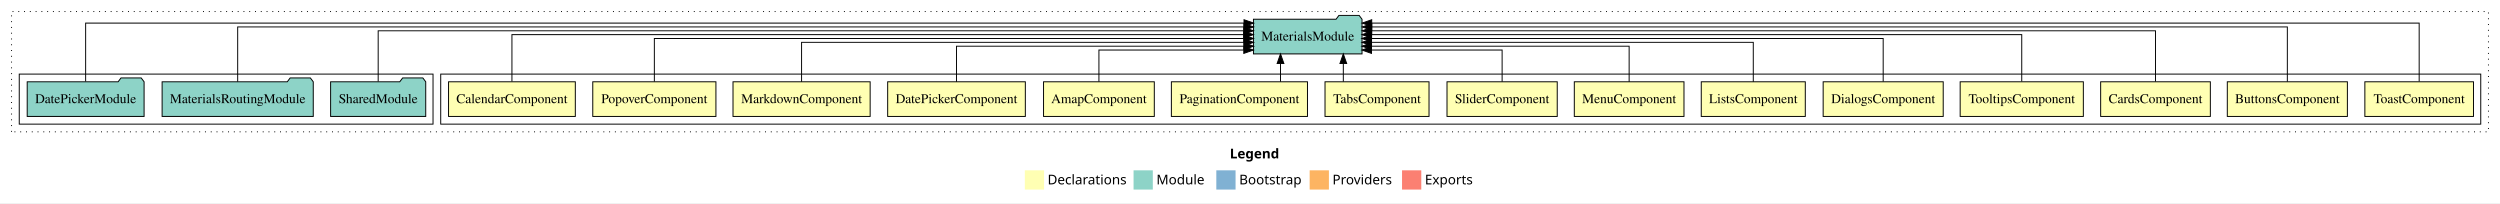
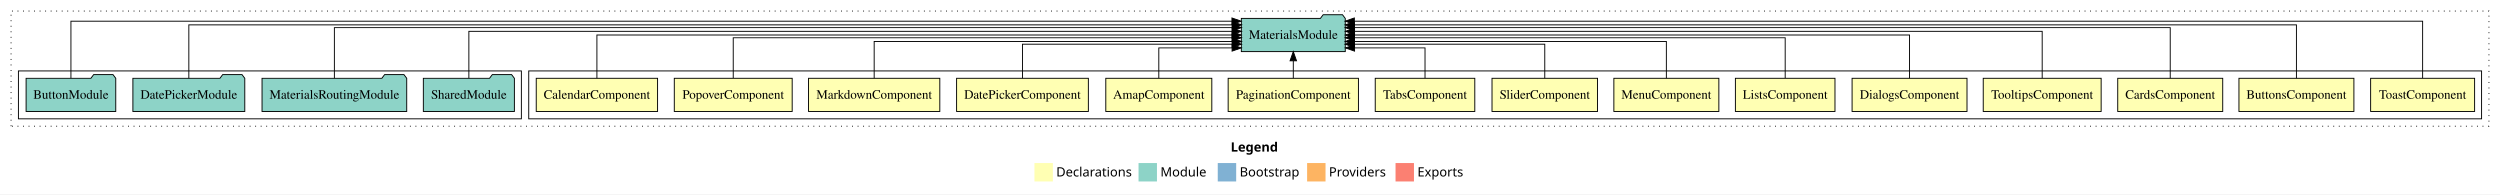
- <svg xmlns="http://www.w3.org/2000/svg" width="2598pt" height="211pt" viewBox="0.00 0.00 2598.00 211.00">
+ <svg xmlns="http://www.w3.org/2000/svg" width="2714pt" height="211pt" viewBox="0.00 0.00 2714.00 211.00">
  <g id="graph0" class="graph" transform="scale(1 1) rotate(0) translate(4 207)">
-     <polygon fill="#ffffff" stroke="transparent" points="-4,4 -4,-207 2594,-207 2594,4 -4,4" />
-     <text text-anchor="start" x="1274.009" y="-42.4" font-family="sans-serif" font-weight="bold" font-size="14.00" fill="#000000">Legend</text>
-     <polygon fill="#ffffb3" stroke="transparent" points="1061,-10 1061,-30 1081,-30 1081,-10 1061,-10" />
-     <text text-anchor="start" x="1084.629" y="-15.4" font-family="sans-serif" font-size="14.00" fill="#000000">  Declarations</text>
-     <polygon fill="#8dd3c7" stroke="transparent" points="1174,-10 1174,-30 1194,-30 1194,-10 1174,-10" />
-     <text text-anchor="start" x="1197.725" y="-15.4" font-family="sans-serif" font-size="14.00" fill="#000000">  Module</text>
-     <polygon fill="#80b1d3" stroke="transparent" points="1260,-10 1260,-30 1280,-30 1280,-10 1260,-10" />
-     <text text-anchor="start" x="1283.781" y="-15.4" font-family="sans-serif" font-size="14.00" fill="#000000">  Bootstrap</text>
-     <polygon fill="#fdb462" stroke="transparent" points="1357,-10 1357,-30 1377,-30 1377,-10 1357,-10" />
-     <text text-anchor="start" x="1380.673" y="-15.4" font-family="sans-serif" font-size="14.00" fill="#000000">  Providers</text>
-     <polygon fill="#fb8072" stroke="transparent" points="1453,-10 1453,-30 1473,-30 1473,-10 1453,-10" />
-     <text text-anchor="start" x="1476.726" y="-15.4" font-family="sans-serif" font-size="14.00" fill="#000000">  Exports</text>
+     <polygon fill="#ffffff" stroke="transparent" points="-4,4 -4,-207 2710,-207 2710,4 -4,4" />
+     <text text-anchor="start" x="1332.009" y="-42.4" font-family="sans-serif" font-weight="bold" font-size="14.00" fill="#000000">Legend</text>
+     <polygon fill="#ffffb3" stroke="transparent" points="1119,-10 1119,-30 1139,-30 1139,-10 1119,-10" />
+     <text text-anchor="start" x="1142.629" y="-15.4" font-family="sans-serif" font-size="14.00" fill="#000000">  Declarations</text>
+     <polygon fill="#8dd3c7" stroke="transparent" points="1232,-10 1232,-30 1252,-30 1252,-10 1232,-10" />
+     <text text-anchor="start" x="1255.725" y="-15.4" font-family="sans-serif" font-size="14.00" fill="#000000">  Module</text>
+     <polygon fill="#80b1d3" stroke="transparent" points="1318,-10 1318,-30 1338,-30 1338,-10 1318,-10" />
+     <text text-anchor="start" x="1341.781" y="-15.4" font-family="sans-serif" font-size="14.00" fill="#000000">  Bootstrap</text>
+     <polygon fill="#fdb462" stroke="transparent" points="1415,-10 1415,-30 1435,-30 1435,-10 1415,-10" />
+     <text text-anchor="start" x="1438.673" y="-15.4" font-family="sans-serif" font-size="14.00" fill="#000000">  Providers</text>
+     <polygon fill="#fb8072" stroke="transparent" points="1511,-10 1511,-30 1531,-30 1531,-10 1511,-10" />
+     <text text-anchor="start" x="1534.726" y="-15.4" font-family="sans-serif" font-size="14.00" fill="#000000">  Exports</text>
    <g id="clust1" class="cluster">
-       <polygon fill="none" stroke="#000000" stroke-dasharray="1,5" points="8,-70 8,-195 2582,-195 2582,-70 8,-70" />
+       <polygon fill="none" stroke="#000000" stroke-dasharray="1,5" points="8,-70 8,-195 2698,-195 2698,-70 8,-70" />
    </g>
    <g id="clust2" class="cluster">
-       <polygon fill="none" stroke="#000000" points="454,-78 454,-130 2574,-130 2574,-78 454,-78" />
+       <polygon fill="none" stroke="#000000" points="570,-78 570,-130 2690,-130 2690,-78 570,-78" />
    </g>
    <g id="clust18" class="cluster">
-       <polygon fill="none" stroke="#000000" points="16,-78 16,-130 446,-130 446,-78 16,-78" />
+       <polygon fill="none" stroke="#000000" points="16,-78 16,-130 562,-130 562,-78 16,-78" />
    </g>
    <g id="node1" class="node">
-       <polygon fill="#ffffb3" stroke="#000000" points="2566.436,-122 2453.564,-122 2453.564,-86 2566.436,-86 2566.436,-122" />
-       <text text-anchor="middle" x="2510" y="-99.8" font-family="Times,serif" font-size="14.00" fill="#000000">ToastComponent</text>
+       <polygon fill="#ffffb3" stroke="#000000" points="2682.436,-122 2569.564,-122 2569.564,-86 2682.436,-86 2682.436,-122" />
+       <text text-anchor="middle" x="2626" y="-99.8" font-family="Times,serif" font-size="14.00" fill="#000000">ToastComponent</text>
    </g>
    <g id="node16" class="node">
-       <polygon fill="#8dd3c7" stroke="#000000" points="1411.416,-187 1408.416,-191 1387.416,-191 1384.416,-187 1298.584,-187 1298.584,-151 1411.416,-151 1411.416,-187" />
-       <text text-anchor="middle" x="1355" y="-164.8" font-family="Times,serif" font-size="14.00" fill="#000000">MaterialsModule</text>
+       <polygon fill="#8dd3c7" stroke="#000000" points="1456.416,-187 1453.416,-191 1432.416,-191 1429.416,-187 1343.584,-187 1343.584,-151 1456.416,-151 1456.416,-187" />
+       <text text-anchor="middle" x="1400" y="-164.8" font-family="Times,serif" font-size="14.00" fill="#000000">MaterialsModule</text>
    </g>
    <g id="edge1" class="edge">
-       <path fill="none" stroke="#000000" d="M2510,-122.323C2510,-145.66 2510,-183 2510,-183 2510,-183 1421.49,-183 1421.49,-183" />
-       <polygon fill="#000000" stroke="#000000" points="1421.49,-179.5 1411.49,-183 1421.49,-186.5 1421.49,-179.5" />
+       <path fill="none" stroke="#000000" d="M2626,-122.153C2626,-145.757 2626,-184 2626,-184 2626,-184 1466.268,-184 1466.268,-184" />
+       <polygon fill="#000000" stroke="#000000" points="1466.268,-180.5 1456.268,-184 1466.268,-187.5 1466.268,-180.5" />
    </g>
    <g id="node2" class="node">
-       <polygon fill="#ffffb3" stroke="#000000" points="2435.395,-122 2310.605,-122 2310.605,-86 2435.395,-86 2435.395,-122" />
-       <text text-anchor="middle" x="2373" y="-99.8" font-family="Times,serif" font-size="14.00" fill="#000000">ButtonsComponent</text>
+       <polygon fill="#ffffb3" stroke="#000000" points="2551.395,-122 2426.605,-122 2426.605,-86 2551.395,-86 2551.395,-122" />
+       <text text-anchor="middle" x="2489" y="-99.8" font-family="Times,serif" font-size="14.00" fill="#000000">ButtonsComponent</text>
    </g>
    <g id="edge2" class="edge">
-       <path fill="none" stroke="#000000" d="M2373,-122.155C2373,-144.352 2373,-179 2373,-179 2373,-179 1421.547,-179 1421.547,-179" />
-       <polygon fill="#000000" stroke="#000000" points="1421.547,-175.5 1411.547,-179 1421.547,-182.5 1421.547,-175.5" />
+       <path fill="none" stroke="#000000" d="M2489,-122.011C2489,-144.485 2489,-180 2489,-180 2489,-180 1466.256,-180 1466.256,-180" />
+       <polygon fill="#000000" stroke="#000000" points="1466.256,-176.5 1456.256,-180 1466.256,-183.5 1466.256,-176.5" />
    </g>
    <g id="node3" class="node">
-       <polygon fill="#ffffb3" stroke="#000000" points="2292.989,-122 2179.011,-122 2179.011,-86 2292.989,-86 2292.989,-122" />
-       <text text-anchor="middle" x="2236" y="-99.8" font-family="Times,serif" font-size="14.00" fill="#000000">CardsComponent</text>
+       <polygon fill="#ffffb3" stroke="#000000" points="2408.989,-122 2295.011,-122 2295.011,-86 2408.989,-86 2408.989,-122" />
+       <text text-anchor="middle" x="2352" y="-99.8" font-family="Times,serif" font-size="14.00" fill="#000000">CardsComponent</text>
    </g>
    <g id="edge3" class="edge">
-       <path fill="none" stroke="#000000" d="M2236,-122.284C2236,-143.321 2236,-175 2236,-175 2236,-175 1421.451,-175 1421.451,-175" />
-       <polygon fill="#000000" stroke="#000000" points="1421.451,-171.5 1411.451,-175 1421.451,-178.5 1421.451,-171.5" />
+       <path fill="none" stroke="#000000" d="M2352,-122.045C2352,-143.662 2352,-177 2352,-177 2352,-177 1466.349,-177 1466.349,-177" />
+       <polygon fill="#000000" stroke="#000000" points="1466.349,-173.5 1456.349,-177 1466.349,-180.5 1466.349,-173.5" />
    </g>
    <g id="node4" class="node">
-       <polygon fill="#ffffb3" stroke="#000000" points="2161.001,-122 2032.999,-122 2032.999,-86 2161.001,-86 2161.001,-122" />
-       <text text-anchor="middle" x="2097" y="-99.8" font-family="Times,serif" font-size="14.00" fill="#000000">TooltipsComponent</text>
+       <polygon fill="#ffffb3" stroke="#000000" points="2277.001,-122 2148.999,-122 2148.999,-86 2277.001,-86 2277.001,-122" />
+       <text text-anchor="middle" x="2213" y="-99.8" font-family="Times,serif" font-size="14.00" fill="#000000">TooltipsComponent</text>
    </g>
    <g id="edge4" class="edge">
-       <path fill="none" stroke="#000000" d="M2097,-122.308C2097,-142.145 2097,-171 2097,-171 2097,-171 1421.38,-171 1421.38,-171" />
-       <polygon fill="#000000" stroke="#000000" points="1421.38,-167.5 1411.38,-171 1421.38,-174.5 1421.38,-167.5" />
+       <path fill="none" stroke="#000000" d="M2213,-122.129C2213,-142.572 2213,-173 2213,-173 2213,-173 1466.523,-173 1466.523,-173" />
+       <polygon fill="#000000" stroke="#000000" points="1466.523,-169.5 1456.523,-173 1466.523,-176.5 1466.523,-169.5" />
    </g>
    <g id="node5" class="node">
-       <polygon fill="#ffffb3" stroke="#000000" points="2015.38,-122 1890.62,-122 1890.62,-86 2015.38,-86 2015.38,-122" />
-       <text text-anchor="middle" x="1953" y="-99.8" font-family="Times,serif" font-size="14.00" fill="#000000">DialogsComponent</text>
+       <polygon fill="#ffffb3" stroke="#000000" points="2131.38,-122 2006.62,-122 2006.62,-86 2131.38,-86 2131.38,-122" />
+       <text text-anchor="middle" x="2069" y="-99.8" font-family="Times,serif" font-size="14.00" fill="#000000">DialogsComponent</text>
    </g>
    <g id="edge5" class="edge">
-       <path fill="none" stroke="#000000" d="M1953,-122.222C1953,-140.828 1953,-167 1953,-167 1953,-167 1421.258,-167 1421.258,-167" />
-       <polygon fill="#000000" stroke="#000000" points="1421.258,-163.5 1411.258,-167 1421.258,-170.5 1421.258,-163.5" />
+       <path fill="none" stroke="#000000" d="M2069,-122.106C2069,-141.339 2069,-169 2069,-169 2069,-169 1466.462,-169 1466.462,-169" />
+       <polygon fill="#000000" stroke="#000000" points="1466.462,-165.5 1456.462,-169 1466.462,-172.5 1466.462,-165.5" />
    </g>
    <g id="node6" class="node">
-       <polygon fill="#ffffb3" stroke="#000000" points="1872.056,-122 1763.944,-122 1763.944,-86 1872.056,-86 1872.056,-122" />
-       <text text-anchor="middle" x="1818" y="-99.8" font-family="Times,serif" font-size="14.00" fill="#000000">ListsComponent</text>
+       <polygon fill="#ffffb3" stroke="#000000" points="1988.056,-122 1879.944,-122 1879.944,-86 1988.056,-86 1988.056,-122" />
+       <text text-anchor="middle" x="1934" y="-99.8" font-family="Times,serif" font-size="14.00" fill="#000000">ListsComponent</text>
    </g>
    <g id="edge6" class="edge">
-       <path fill="none" stroke="#000000" d="M1818,-122.022C1818,-139.373 1818,-163 1818,-163 1818,-163 1421.31,-163 1421.31,-163" />
-       <polygon fill="#000000" stroke="#000000" points="1421.31,-159.5 1411.31,-163 1421.31,-166.5 1421.31,-159.5" />
+       <path fill="none" stroke="#000000" d="M1934,-122.267C1934,-140.555 1934,-166 1934,-166 1934,-166 1466.39,-166 1466.39,-166" />
+       <polygon fill="#000000" stroke="#000000" points="1466.39,-162.5 1456.39,-166 1466.39,-169.5 1466.39,-162.5" />
    </g>
    <g id="node7" class="node">
-       <polygon fill="#ffffb3" stroke="#000000" points="1745.992,-122 1632.008,-122 1632.008,-86 1745.992,-86 1745.992,-122" />
-       <text text-anchor="middle" x="1689" y="-99.8" font-family="Times,serif" font-size="14.00" fill="#000000">MenuComponent</text>
+       <polygon fill="#ffffb3" stroke="#000000" points="1861.992,-122 1748.008,-122 1748.008,-86 1861.992,-86 1861.992,-122" />
+       <text text-anchor="middle" x="1805" y="-99.8" font-family="Times,serif" font-size="14.00" fill="#000000">MenuComponent</text>
    </g>
    <g id="edge7" class="edge">
-       <path fill="none" stroke="#000000" d="M1689,-122.009C1689,-138.049 1689,-159 1689,-159 1689,-159 1421.281,-159 1421.281,-159" />
-       <polygon fill="#000000" stroke="#000000" points="1421.281,-155.5 1411.281,-159 1421.281,-162.5 1421.281,-155.5" />
+       <path fill="none" stroke="#000000" d="M1805,-122.034C1805,-139.06 1805,-162 1805,-162 1805,-162 1466.313,-162 1466.313,-162" />
+       <polygon fill="#000000" stroke="#000000" points="1466.313,-158.5 1456.313,-162 1466.313,-165.5 1466.313,-158.5" />
    </g>
    <g id="node8" class="node">
-       <polygon fill="#ffffb3" stroke="#000000" points="1614.272,-122 1499.728,-122 1499.728,-86 1614.272,-86 1614.272,-122" />
-       <text text-anchor="middle" x="1557" y="-99.8" font-family="Times,serif" font-size="14.00" fill="#000000">SliderComponent</text>
+       <polygon fill="#ffffb3" stroke="#000000" points="1730.272,-122 1615.728,-122 1615.728,-86 1730.272,-86 1730.272,-122" />
+       <text text-anchor="middle" x="1673" y="-99.8" font-family="Times,serif" font-size="14.00" fill="#000000">SliderComponent</text>
    </g>
    <g id="edge8" class="edge">
-       <path fill="none" stroke="#000000" d="M1557,-122.124C1557,-136.783 1557,-155 1557,-155 1557,-155 1421.268,-155 1421.268,-155" />
-       <polygon fill="#000000" stroke="#000000" points="1421.268,-151.5 1411.268,-155 1421.268,-158.5 1421.268,-151.5" />
+       <path fill="none" stroke="#000000" d="M1673,-122.009C1673,-138.049 1673,-159 1673,-159 1673,-159 1466.235,-159 1466.235,-159" />
+       <polygon fill="#000000" stroke="#000000" points="1466.235,-155.5 1456.235,-159 1466.235,-162.5 1466.235,-155.5" />
    </g>
    <g id="node9" class="node">
-       <polygon fill="#ffffb3" stroke="#000000" points="1481.045,-122 1372.955,-122 1372.955,-86 1481.045,-86 1481.045,-122" />
-       <text text-anchor="middle" x="1427" y="-99.8" font-family="Times,serif" font-size="14.00" fill="#000000">TabsComponent</text>
+       <polygon fill="#ffffb3" stroke="#000000" points="1597.045,-122 1488.955,-122 1488.955,-86 1597.045,-86 1597.045,-122" />
+       <text text-anchor="middle" x="1543" y="-99.8" font-family="Times,serif" font-size="14.00" fill="#000000">TabsComponent</text>
    </g>
    <g id="edge9" class="edge">
-       <path fill="none" stroke="#000000" d="M1391.968,-122.106C1391.968,-122.106 1391.968,-140.991 1391.968,-140.991" />
-       <polygon fill="#000000" stroke="#000000" points="1388.468,-140.991 1391.968,-150.991 1395.468,-140.991 1388.468,-140.991" />
+       <path fill="none" stroke="#000000" d="M1543,-122.124C1543,-136.783 1543,-155 1543,-155 1543,-155 1466.517,-155 1466.517,-155" />
+       <polygon fill="#000000" stroke="#000000" points="1466.517,-151.5 1456.517,-155 1466.517,-158.5 1466.517,-151.5" />
    </g>
    <g id="node10" class="node">
-       <polygon fill="#ffffb3" stroke="#000000" points="1354.716,-122 1213.284,-122 1213.284,-86 1354.716,-86 1354.716,-122" />
-       <text text-anchor="middle" x="1284" y="-99.8" font-family="Times,serif" font-size="14.00" fill="#000000">PaginationComponent</text>
+       <polygon fill="#ffffb3" stroke="#000000" points="1470.716,-122 1329.284,-122 1329.284,-86 1470.716,-86 1470.716,-122" />
+       <text text-anchor="middle" x="1400" y="-99.8" font-family="Times,serif" font-size="14.00" fill="#000000">PaginationComponent</text>
    </g>
    <g id="edge10" class="edge">
-       <path fill="none" stroke="#000000" d="M1326.7,-122.106C1326.7,-122.106 1326.7,-140.991 1326.7,-140.991" />
-       <polygon fill="#000000" stroke="#000000" points="1323.2,-140.991 1326.7,-150.991 1330.2,-140.991 1323.2,-140.991" />
+       <path fill="none" stroke="#000000" d="M1400,-122.106C1400,-122.106 1400,-140.991 1400,-140.991" />
+       <polygon fill="#000000" stroke="#000000" points="1396.5,-140.991 1400,-150.991 1403.5,-140.991 1396.5,-140.991" />
    </g>
    <g id="node11" class="node">
-       <polygon fill="#ffffb3" stroke="#000000" points="1195.545,-122 1080.455,-122 1080.455,-86 1195.545,-86 1195.545,-122" />
-       <text text-anchor="middle" x="1138" y="-99.8" font-family="Times,serif" font-size="14.00" fill="#000000">AmapComponent</text>
+       <polygon fill="#ffffb3" stroke="#000000" points="1311.545,-122 1196.455,-122 1196.455,-86 1311.545,-86 1311.545,-122" />
+       <text text-anchor="middle" x="1254" y="-99.8" font-family="Times,serif" font-size="14.00" fill="#000000">AmapComponent</text>
    </g>
    <g id="edge11" class="edge">
-       <path fill="none" stroke="#000000" d="M1138,-122.124C1138,-136.783 1138,-155 1138,-155 1138,-155 1288.552,-155 1288.552,-155" />
-       <polygon fill="#000000" stroke="#000000" points="1288.552,-158.5 1298.552,-155 1288.552,-151.5 1288.552,-158.5" />
+       <path fill="none" stroke="#000000" d="M1254,-122.124C1254,-136.783 1254,-155 1254,-155 1254,-155 1333.553,-155 1333.553,-155" />
+       <polygon fill="#000000" stroke="#000000" points="1333.553,-158.5 1343.553,-155 1333.553,-151.5 1333.553,-158.5" />
    </g>
    <g id="node12" class="node">
-       <polygon fill="#ffffb3" stroke="#000000" points="1061.523,-122 918.477,-122 918.477,-86 1061.523,-86 1061.523,-122" />
-       <text text-anchor="middle" x="990" y="-99.8" font-family="Times,serif" font-size="14.00" fill="#000000">DatePickerComponent</text>
+       <polygon fill="#ffffb3" stroke="#000000" points="1177.523,-122 1034.477,-122 1034.477,-86 1177.523,-86 1177.523,-122" />
+       <text text-anchor="middle" x="1106" y="-99.8" font-family="Times,serif" font-size="14.00" fill="#000000">DatePickerComponent</text>
    </g>
    <g id="edge12" class="edge">
-       <path fill="none" stroke="#000000" d="M990,-122.009C990,-138.049 990,-159 990,-159 990,-159 1288.769,-159 1288.769,-159" />
-       <polygon fill="#000000" stroke="#000000" points="1288.769,-162.5 1298.769,-159 1288.769,-155.5 1288.769,-162.5" />
+       <path fill="none" stroke="#000000" d="M1106,-122.009C1106,-138.049 1106,-159 1106,-159 1106,-159 1333.662,-159 1333.662,-159" />
+       <polygon fill="#000000" stroke="#000000" points="1333.662,-162.5 1343.662,-159 1333.662,-155.5 1333.662,-162.5" />
    </g>
    <g id="node13" class="node">
-       <polygon fill="#ffffb3" stroke="#000000" points="900.259,-122 757.741,-122 757.741,-86 900.259,-86 900.259,-122" />
-       <text text-anchor="middle" x="829" y="-99.8" font-family="Times,serif" font-size="14.00" fill="#000000">MarkdownComponent</text>
+       <polygon fill="#ffffb3" stroke="#000000" points="1016.259,-122 873.741,-122 873.741,-86 1016.259,-86 1016.259,-122" />
+       <text text-anchor="middle" x="945" y="-99.8" font-family="Times,serif" font-size="14.00" fill="#000000">MarkdownComponent</text>
    </g>
    <g id="edge13" class="edge">
-       <path fill="none" stroke="#000000" d="M829,-122.022C829,-139.373 829,-163 829,-163 829,-163 1288.709,-163 1288.709,-163" />
-       <polygon fill="#000000" stroke="#000000" points="1288.709,-166.5 1298.709,-163 1288.709,-159.5 1288.709,-166.5" />
+       <path fill="none" stroke="#000000" d="M945,-122.034C945,-139.06 945,-162 945,-162 945,-162 1333.752,-162 1333.752,-162" />
+       <polygon fill="#000000" stroke="#000000" points="1333.752,-165.5 1343.752,-162 1333.752,-158.5 1333.752,-165.5" />
    </g>
    <g id="node14" class="node">
-       <polygon fill="#ffffb3" stroke="#000000" points="739.99,-122 612.01,-122 612.01,-86 739.99,-86 739.99,-122" />
-       <text text-anchor="middle" x="676" y="-99.8" font-family="Times,serif" font-size="14.00" fill="#000000">PopoverComponent</text>
+       <polygon fill="#ffffb3" stroke="#000000" points="855.99,-122 728.01,-122 728.01,-86 855.99,-86 855.99,-122" />
+       <text text-anchor="middle" x="792" y="-99.8" font-family="Times,serif" font-size="14.00" fill="#000000">PopoverComponent</text>
    </g>
    <g id="edge14" class="edge">
-       <path fill="none" stroke="#000000" d="M676,-122.222C676,-140.828 676,-167 676,-167 676,-167 1288.567,-167 1288.567,-167" />
-       <polygon fill="#000000" stroke="#000000" points="1288.567,-170.5 1298.567,-167 1288.567,-163.5 1288.567,-170.5" />
+       <path fill="none" stroke="#000000" d="M792,-122.267C792,-140.555 792,-166 792,-166 792,-166 1333.619,-166 1333.619,-166" />
+       <polygon fill="#000000" stroke="#000000" points="1333.619,-169.5 1343.619,-166 1333.619,-162.5 1333.619,-169.5" />
    </g>
    <g id="node15" class="node">
-       <polygon fill="#ffffb3" stroke="#000000" points="593.864,-122 462.136,-122 462.136,-86 593.864,-86 593.864,-122" />
-       <text text-anchor="middle" x="528" y="-99.8" font-family="Times,serif" font-size="14.00" fill="#000000">CalendarComponent</text>
+       <polygon fill="#ffffb3" stroke="#000000" points="709.864,-122 578.136,-122 578.136,-86 709.864,-86 709.864,-122" />
+       <text text-anchor="middle" x="644" y="-99.8" font-family="Times,serif" font-size="14.00" fill="#000000">CalendarComponent</text>
    </g>
    <g id="edge15" class="edge">
-       <path fill="none" stroke="#000000" d="M528,-122.308C528,-142.145 528,-171 528,-171 528,-171 1288.482,-171 1288.482,-171" />
-       <polygon fill="#000000" stroke="#000000" points="1288.483,-174.5 1298.482,-171 1288.482,-167.5 1288.483,-174.5" />
+       <path fill="none" stroke="#000000" d="M644,-122.106C644,-141.339 644,-169 644,-169 644,-169 1333.486,-169 1333.486,-169" />
+       <polygon fill="#000000" stroke="#000000" points="1333.486,-172.5 1343.486,-169 1333.486,-165.5 1333.486,-172.5" />
    </g>
    <g id="node17" class="node">
-       <polygon fill="#8dd3c7" stroke="#000000" points="438.423,-122 435.423,-126 414.423,-126 411.423,-122 339.577,-122 339.577,-86 438.423,-86 438.423,-122" />
-       <text text-anchor="middle" x="389" y="-99.8" font-family="Times,serif" font-size="14.00" fill="#000000">SharedModule</text>
+       <polygon fill="#8dd3c7" stroke="#000000" points="554.423,-122 551.423,-126 530.423,-126 527.423,-122 455.577,-122 455.577,-86 554.423,-86 554.423,-122" />
+       <text text-anchor="middle" x="505" y="-99.8" font-family="Times,serif" font-size="14.00" fill="#000000">SharedModule</text>
    </g>
    <g id="edge16" class="edge">
-       <path fill="none" stroke="#000000" d="M389,-122.284C389,-143.321 389,-175 389,-175 389,-175 1288.534,-175 1288.534,-175" />
-       <polygon fill="#000000" stroke="#000000" points="1288.534,-178.5 1298.534,-175 1288.534,-171.5 1288.534,-178.5" />
+       <path fill="none" stroke="#000000" d="M505,-122.129C505,-142.572 505,-173 505,-173 505,-173 1333.675,-173 1333.675,-173" />
+       <polygon fill="#000000" stroke="#000000" points="1333.675,-176.5 1343.675,-173 1333.675,-169.5 1333.675,-176.5" />
    </g>
    <g id="node18" class="node">
-       <polygon fill="#8dd3c7" stroke="#000000" points="321.534,-122 318.534,-126 297.534,-126 294.534,-122 164.466,-122 164.466,-86 321.534,-86 321.534,-122" />
-       <text text-anchor="middle" x="243" y="-99.8" font-family="Times,serif" font-size="14.00" fill="#000000">MaterialsRoutingModule</text>
+       <polygon fill="#8dd3c7" stroke="#000000" points="437.534,-122 434.534,-126 413.534,-126 410.534,-122 280.466,-122 280.466,-86 437.534,-86 437.534,-122" />
+       <text text-anchor="middle" x="359" y="-99.8" font-family="Times,serif" font-size="14.00" fill="#000000">MaterialsRoutingModule</text>
    </g>
    <g id="edge17" class="edge">
-       <path fill="none" stroke="#000000" d="M243,-122.155C243,-144.352 243,-179 243,-179 243,-179 1288.711,-179 1288.711,-179" />
-       <polygon fill="#000000" stroke="#000000" points="1288.711,-182.5 1298.711,-179 1288.711,-175.5 1288.711,-182.5" />
+       <path fill="none" stroke="#000000" d="M359,-122.045C359,-143.662 359,-177 359,-177 359,-177 1333.662,-177 1333.662,-177" />
+       <polygon fill="#000000" stroke="#000000" points="1333.662,-180.5 1343.662,-177 1333.662,-173.5 1333.662,-180.5" />
    </g>
    <g id="node19" class="node">
-       <polygon fill="#8dd3c7" stroke="#000000" points="145.739,-122 142.739,-126 121.74,-126 118.74,-122 24.261,-122 24.261,-86 145.739,-86 145.739,-122" />
-       <text text-anchor="middle" x="85" y="-99.8" font-family="Times,serif" font-size="14.00" fill="#000000">DatePickerModule</text>
+       <polygon fill="#8dd3c7" stroke="#000000" points="261.74,-122 258.74,-126 237.739,-126 234.739,-122 140.261,-122 140.261,-86 261.74,-86 261.74,-122" />
+       <text text-anchor="middle" x="201" y="-99.8" font-family="Times,serif" font-size="14.00" fill="#000000">DatePickerModule</text>
    </g>
    <g id="edge18" class="edge">
-       <path fill="none" stroke="#000000" d="M85,-122.323C85,-145.66 85,-183 85,-183 85,-183 1288.791,-183 1288.791,-183" />
-       <polygon fill="#000000" stroke="#000000" points="1288.791,-186.5 1298.791,-183 1288.791,-179.5 1288.791,-186.5" />
+       <path fill="none" stroke="#000000" d="M201,-122.011C201,-144.485 201,-180 201,-180 201,-180 1333.778,-180 1333.778,-180" />
+       <polygon fill="#000000" stroke="#000000" points="1333.778,-183.5 1343.778,-180 1333.778,-176.5 1333.778,-183.5" />
+     </g>
+     <g id="node20" class="node">
+       <polygon fill="#8dd3c7" stroke="#000000" points="121.668,-122 118.668,-126 97.668,-126 94.668,-122 24.332,-122 24.332,-86 121.668,-86 121.668,-122" />
+       <text text-anchor="middle" x="73" y="-99.8" font-family="Times,serif" font-size="14.00" fill="#000000">ButtonModule</text>
+     </g>
+     <g id="edge19" class="edge">
+       <path fill="none" stroke="#000000" d="M73,-122.153C73,-145.757 73,-184 73,-184 73,-184 1333.405,-184 1333.405,-184" />
+       <polygon fill="#000000" stroke="#000000" points="1333.405,-187.5 1343.405,-184 1333.405,-180.5 1333.405,-187.5" />
    </g>
  </g>
</svg>
